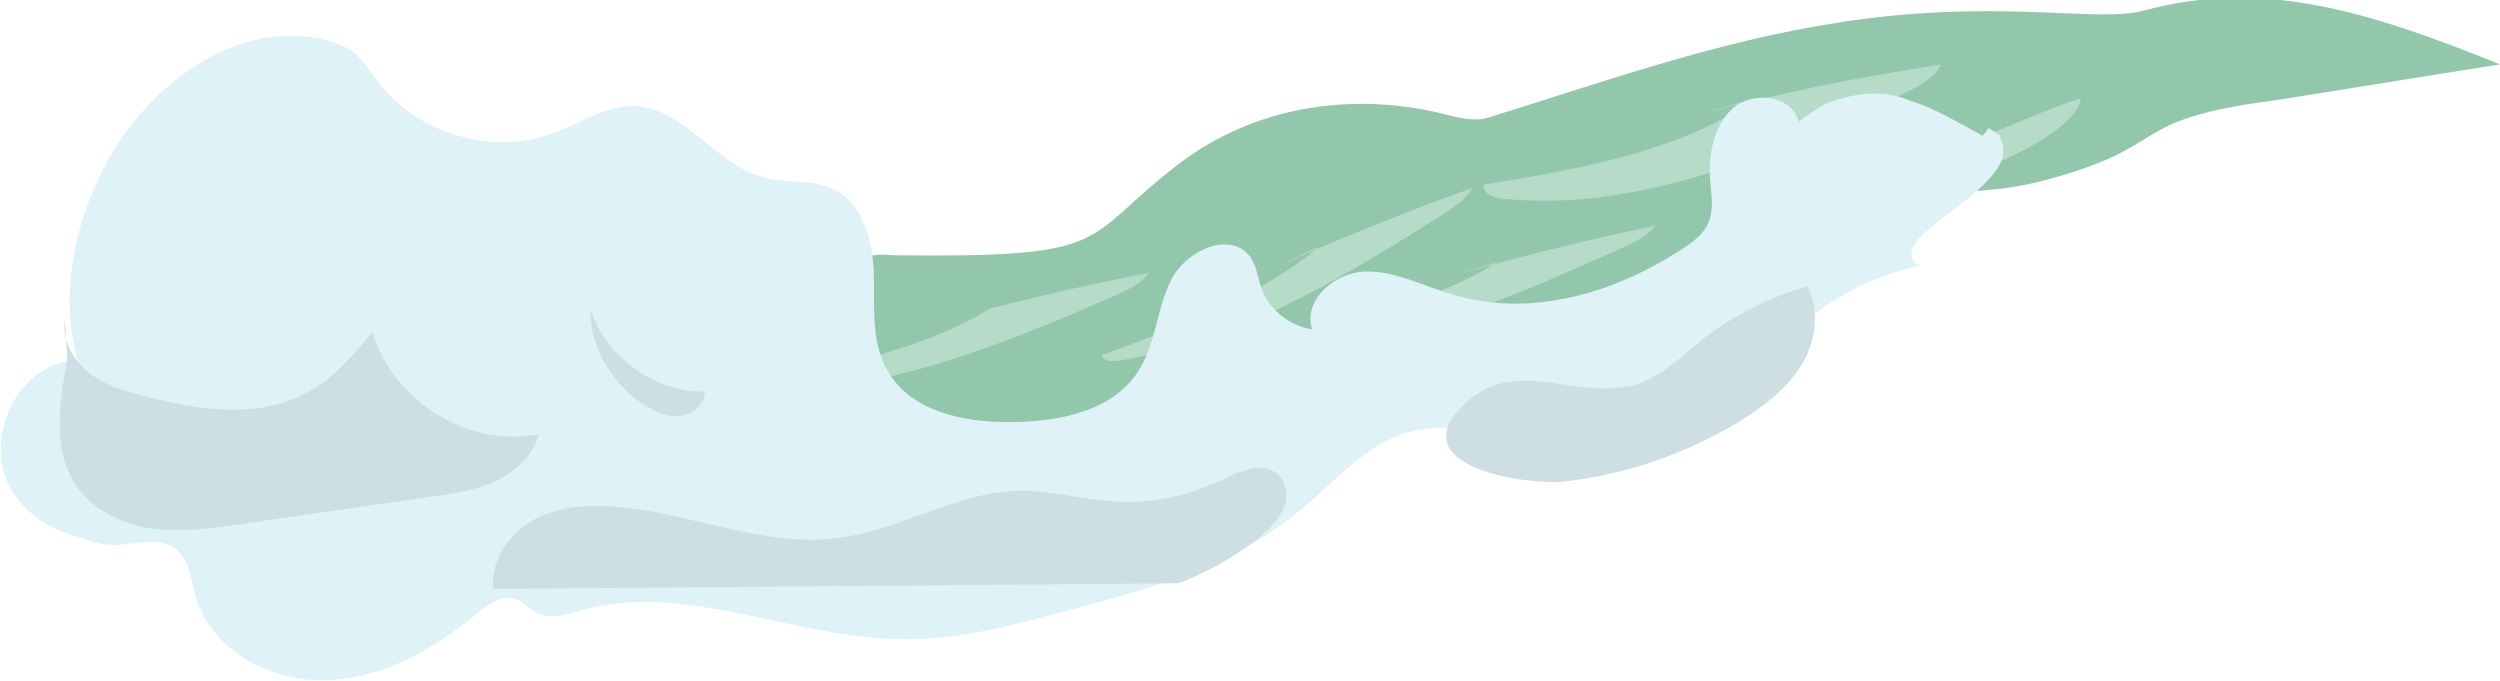
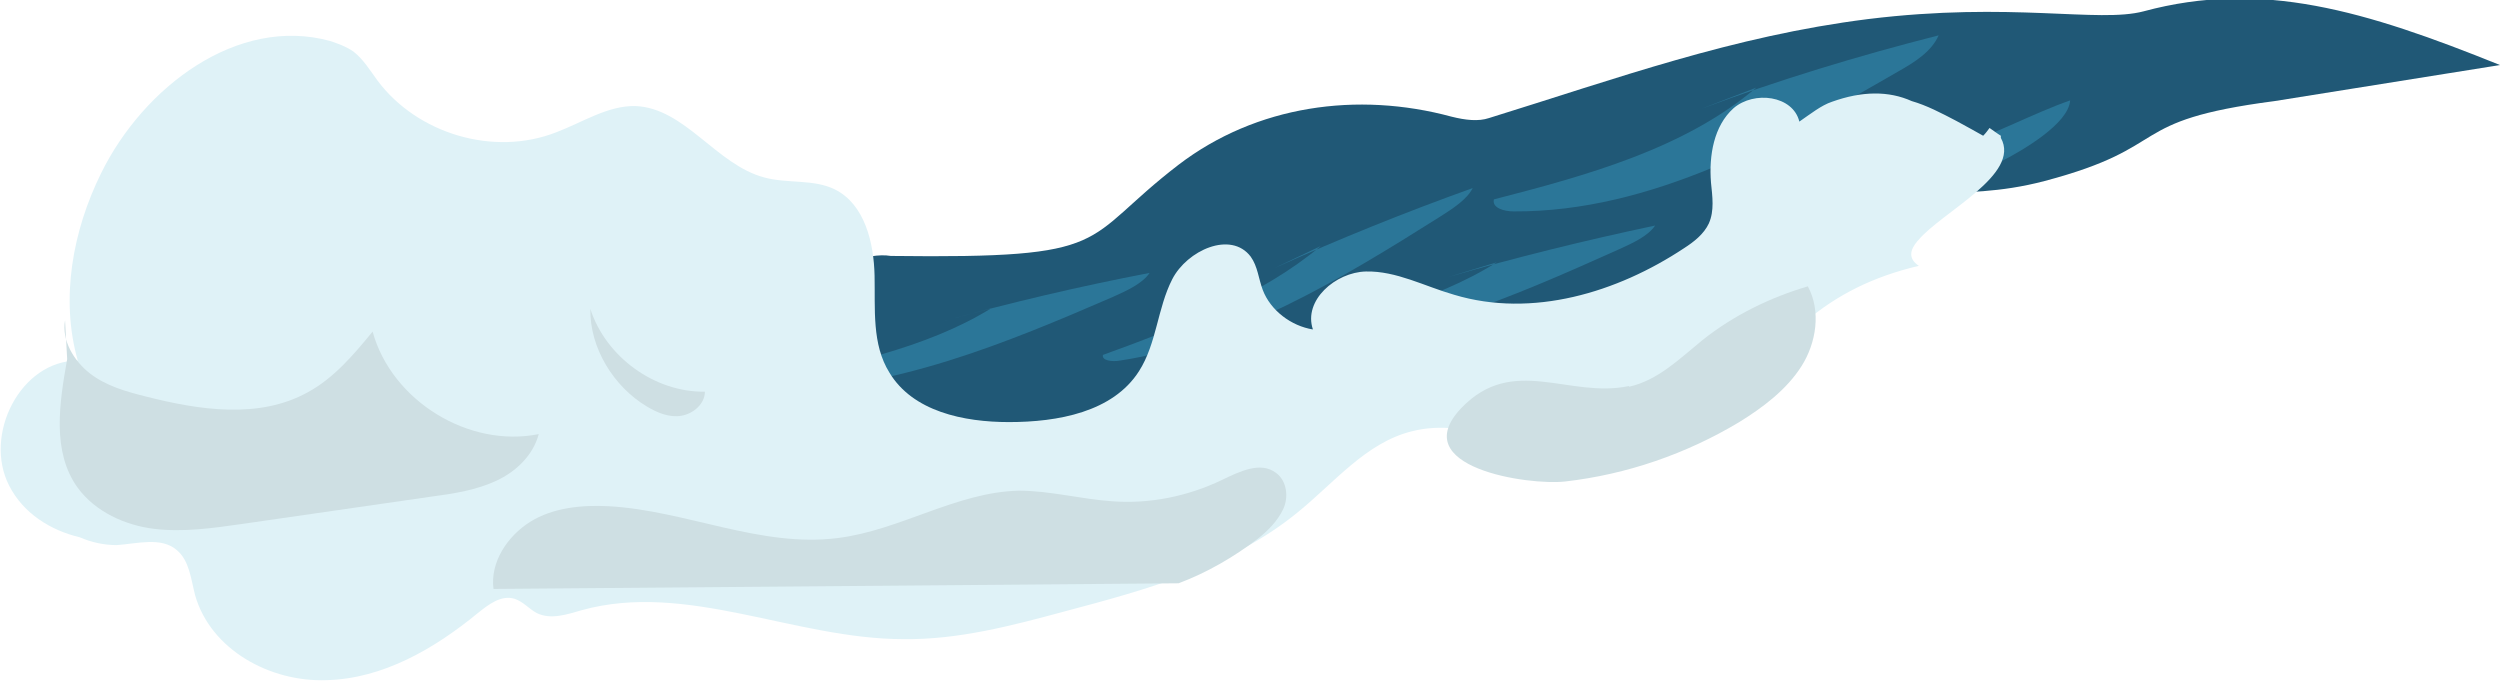
<svg xmlns="http://www.w3.org/2000/svg" id="Layer_1" data-name="Layer 1" viewBox="0 0 35.36 9.62">
  <defs>
    <style>
      .cls-1 {
-         fill: #dff2f7;
+         fill: #205876;
      }

      .cls-1, .cls-2, .cls-3, .cls-4 {
        stroke-width: 0px;
      }

      .cls-2 {
+         fill: #dff2f7;
+       }
+ 
+       .cls-3 {
        fill: #cedfe3;
      }

-       .cls-3 {
-         fill: #92c7ab;
-       }
- 
      .cls-4 {
-         fill: #b6dbc8;
+         fill: #2b7698;
      }
    </style>
  </defs>
-   <path class="cls-3" d="M32.17,1.42c-2.15.28-1.4.64-3.25,1.13-1.29.34-1.96-.07-3.08.66-1.25.82-2.56,1.56-3.94,2.13-2.35.97-4.87,1.42-7.34,1.97-1.63.36-3.29.57-4.96.55-2.02-.02.62-.38-1.1-1.64-.41-.3-.8-.64-1.09-1.06-.57-.81.6-.25.86-1.2.7.05,1.16.45,1.87.48.66.02,1.78-.94,2.46-.83,3.22.04,2.65-.2,4.07-1.29,1.1-.84,2.53-1.04,3.86-.68.2.05.38.07.53.02,1.81-.56,3.45-1.16,5.36-1.4,2.03-.25,3.26.06,3.9-.11,1.67-.45,3.13-.01,5.04.76" />
-   <path class="cls-4" d="M26.07,2.43c-.52.12-1.05.23-1.58.21.56,0,1.11-.02,1.67-.02.33,0,.67,0,1-.05.44-.05.88-.16,1.29-.36.28-.13.95-.49.98-.82-.55.17-1.07.45-1.63.61s-1.15.29-1.73.42Z" />
-   <path class="cls-4" d="M14.01,4.36c-.92.57-2.13.82-3.28,1.05-.04.08.11.11.22.11,1.66,0,3.28-.67,4.78-1.32.2-.09.42-.19.52-.34-.99.19-1.97.42-2.94.69" />
-   <path class="cls-4" d="M18.67,3.48c-.83.7-1.98,1.14-3.08,1.54-.02.08.13.1.24.08,1.64-.25,3.14-1.16,4.52-2.03.19-.12.39-.25.47-.41-.95.34-1.89.72-2.8,1.13" />
-   <path class="cls-4" d="M24.84,1.39c-1.09.76-2.5,1-3.85,1.22-.04.11.13.19.26.2,1.94.2,3.84-.64,5.6-1.45.24-.11.5-.24.61-.45-1.16.18-2.31.41-3.45.71" />
+   <path class="cls-1" d="M32.17,1.43c-2.15.28-1.4.64-3.25,1.13-1.29.34-1.96-.07-3.08.66-1.25.82-2.56,1.56-3.94,2.13-2.35.97-4.87,1.42-7.34,1.97-1.63.36-3.29.57-4.96.55-2.02-.02.62-.38-1.1-1.64-.41-.3-.8-.64-1.09-1.06-.57-.81.6-.25.86-1.2.7.05,1.16.45,1.87.48.66.02,1.78-.94,2.46-.83,3.22.04,2.65-.2,4.07-1.29,1.1-.84,2.53-1.04,3.86-.68.2.05.38.07.53.02,1.81-.56,3.45-1.16,5.36-1.4,2.03-.25,3.26.06,3.9-.11,1.67-.45,3.13-.01,5.04.76" />
+   <path class="cls-4" d="M25.96,2.54c-.52.13-1.04.26-1.58.26.56-.02,1.11-.04,1.67-.07.33-.01.67-.03,1-.07.44-.06.88-.18,1.28-.39.27-.14.93-.52.95-.85-.54.19-1.06.48-1.61.65s-1.14.33-1.71.47Z" />
+   <path class="cls-4" d="M14.02,4.36c-.92.57-2.13.82-3.28,1.05-.04.08.11.11.22.11,1.66,0,3.28-.67,4.78-1.32.2-.09.42-.19.52-.34-.99.19-1.97.42-2.94.69" />
+   <path class="cls-4" d="M18.68,3.48c-.83.7-1.98,1.14-3.08,1.54-.02.08.13.1.24.08,1.64-.25,3.14-1.16,4.52-2.03.19-.12.39-.25.47-.41-.95.34-1.89.72-2.8,1.13" />
+   <path class="cls-4" d="M24.84,1.24c-1.01.86-2.39,1.24-3.71,1.58-.03.12.14.17.28.17,1.95.01,3.76-1.01,5.44-1.98.23-.13.47-.28.57-.51-1.14.29-2.26.63-3.36,1.04" />
  <path class="cls-4" d="M21.17,3.71c-.92.58-2.12.85-3.26,1.1-.04.08.11.11.22.11,1.66-.02,3.27-.72,4.76-1.39.2-.09.42-.19.52-.34-.99.21-1.97.45-2.93.73" />
-   <path class="cls-1" d="M27.12,3.41c-.11.13-.13.25.02.35-1.31.31-2.02,1.03-2.82,2.27-.14.08-.29.16-.44.22-.46.19-.93.29-1.42.24-.85-.08-1.67-.6-2.49-.39-.65.16-1.1.73-1.62,1.15-.93.76-2.13,1.09-3.3,1.4-.74.2-1.5.4-2.27.39-1.54,0-3.07-.82-4.55-.41-.21.06-.44.14-.64.04-.11-.06-.19-.16-.31-.2-.19-.06-.37.08-.52.2-.62.51-1.35.93-2.14.95-.8.03-1.64-.43-1.86-1.2-.06-.23-.08-.49-.26-.64-.22-.19-.56-.09-.85-.07-.18,0-.36-.04-.52-.11-.42-.1-.8-.34-1-.73-.37-.72.16-1.77.97-1.77-.25-.88-.07-1.84.33-2.65C2.02,1.23,3.36.22,4.66.58c.12.04.23.08.33.15.14.11.23.26.34.41.56.75,1.64,1.08,2.53.73.37-.14.73-.38,1.12-.37.7.03,1.14.83,1.82,1.01.33.09.7.02,1,.17.42.21.55.75.56,1.22s-.04.97.21,1.37c.33.55,1.05.7,1.69.7.69,0,1.47-.14,1.84-.72.25-.39.26-.89.47-1.3.21-.41.83-.69,1.11-.32.1.14.11.31.17.47.11.29.4.51.71.56-.14-.41.32-.81.75-.82.43-.01.83.21,1.25.33,1.1.33,2.3-.03,3.25-.66.14-.09.28-.2.35-.35.08-.18.05-.38.03-.58-.03-.38.04-.8.32-1.05.29-.25.84-.18.93.19.16-.11.31-.23.46-.28q.64-.23,1.13-.01c.21.06.42.17.63.28.15.08.29.16.38.21.04-.04.06-.07.09-.11.06.04.11.08.16.11,0,.01,0,.02,0,.03.29.52-.84,1.05-1.17,1.45Z" />
-   <path class="cls-2" d="M.92,4.53c-.05.28.12.57.35.75s.52.26.8.33c.75.19,1.59.32,2.28-.06.37-.2.65-.53.92-.86.27.98,1.36,1.65,2.35,1.45-.08.3-.32.53-.6.66s-.59.18-.89.22c-.9.13-1.8.26-2.7.39-.42.06-.84.12-1.25.07s-.83-.24-1.08-.58c-.37-.51-.26-1.2-.15-1.82" />
-   <path class="cls-2" d="M6.98,8.33c-.05-.38.2-.75.52-.95s.73-.24,1.11-.22c1.09.06,2.15.59,3.24.45.88-.11,1.68-.65,2.56-.67.44,0,.88.12,1.32.15.53.04,1.07-.07,1.55-.3.25-.12.55-.27.77-.1.15.11.18.34.1.51s-.22.31-.36.42c-.34.26-.72.48-1.12.63" />
-   <path class="cls-2" d="M23.03,5.47c.41-.09.72-.4,1.04-.66.44-.35.95-.6,1.49-.76.19.35.12.8-.09,1.13s-.54.58-.88.79c-.75.45-1.59.74-2.46.84-.52.06-2.27-.2-1.47-1.04.73-.76,1.52-.13,2.37-.31Z" />
-   <path class="cls-2" d="M9.97,5.54c0,.17-.16.31-.33.34s-.34-.04-.49-.13c-.47-.28-.81-.83-.8-1.38.22.68.91,1.18,1.62,1.17Z" />
+   <path class="cls-2" d="M27.12,3.41c-.11.13-.13.25.02.35-1.31.31-2.02,1.03-2.82,2.27-.14.08-.29.16-.44.22-.46.19-.93.29-1.42.24-.85-.08-1.67-.6-2.49-.39-.65.16-1.1.73-1.62,1.15-.93.76-2.13,1.09-3.3,1.4-.74.2-1.5.4-2.27.39-1.54,0-3.07-.82-4.55-.41-.21.06-.44.14-.64.04-.11-.06-.19-.16-.31-.2-.19-.06-.37.08-.52.2-.62.51-1.35.93-2.14.95-.8.03-1.64-.43-1.86-1.2-.06-.23-.08-.49-.26-.64-.22-.19-.56-.09-.85-.07-.18,0-.36-.04-.52-.11-.42-.1-.8-.34-1-.73-.37-.72.16-1.77.97-1.77-.25-.88-.07-1.84.33-2.65C2.03,1.23,3.36.22,4.67.58c.12.04.23.08.33.15.14.11.23.26.34.41.56.75,1.64,1.08,2.53.73.37-.14.73-.38,1.12-.37.7.03,1.14.83,1.82,1.01.33.09.7.02,1,.17.42.21.55.75.56,1.22s-.04.97.21,1.37c.33.55,1.05.7,1.69.7.69,0,1.47-.14,1.84-.72.25-.39.26-.89.47-1.3.21-.41.83-.69,1.11-.32.1.14.11.31.17.47.11.29.4.51.71.56-.14-.41.32-.81.75-.82.43-.01.83.21,1.25.33,1.1.33,2.3-.03,3.25-.66.14-.09.28-.2.35-.35.08-.18.05-.38.03-.58-.03-.38.04-.8.32-1.05.29-.25.84-.18.93.19.16-.11.31-.23.46-.28q.64-.23,1.13-.01c.21.06.42.17.63.28.15.08.29.16.38.21.04-.04.06-.07.09-.11.06.04.11.08.16.11,0,.01,0,.02,0,.03.29.52-.84,1.05-1.17,1.45Z" />
+   <path class="cls-3" d="M.92,4.53c-.05.28.12.57.35.75s.52.26.8.33c.75.19,1.59.32,2.28-.06.37-.2.65-.53.92-.86.27.98,1.36,1.65,2.35,1.45-.08.3-.32.53-.6.66s-.59.18-.89.22c-.9.13-1.8.26-2.7.39-.42.06-.84.12-1.25.07s-.83-.24-1.08-.58c-.37-.51-.26-1.2-.15-1.82" />
+   <path class="cls-3" d="M6.98,8.33c-.05-.38.2-.75.52-.95s.73-.24,1.11-.22c1.09.06,2.15.59,3.24.45.88-.11,1.68-.65,2.56-.67.44,0,.88.12,1.32.15.53.04,1.07-.07,1.55-.3.25-.12.55-.27.77-.1.15.11.18.34.1.51s-.22.31-.36.42c-.34.26-.72.48-1.12.63" />
+   <path class="cls-3" d="M23.04,5.47c.41-.09.72-.4,1.04-.66.44-.35.95-.6,1.49-.76.19.35.12.8-.09,1.13s-.54.58-.88.79c-.75.45-1.59.74-2.46.84-.52.06-2.27-.2-1.47-1.04.73-.76,1.52-.13,2.37-.31Z" />
+   <path class="cls-3" d="M9.97,5.54c0,.17-.16.31-.33.34s-.34-.04-.49-.13c-.47-.28-.81-.83-.8-1.38.22.68.91,1.18,1.62,1.17Z" />
</svg>
